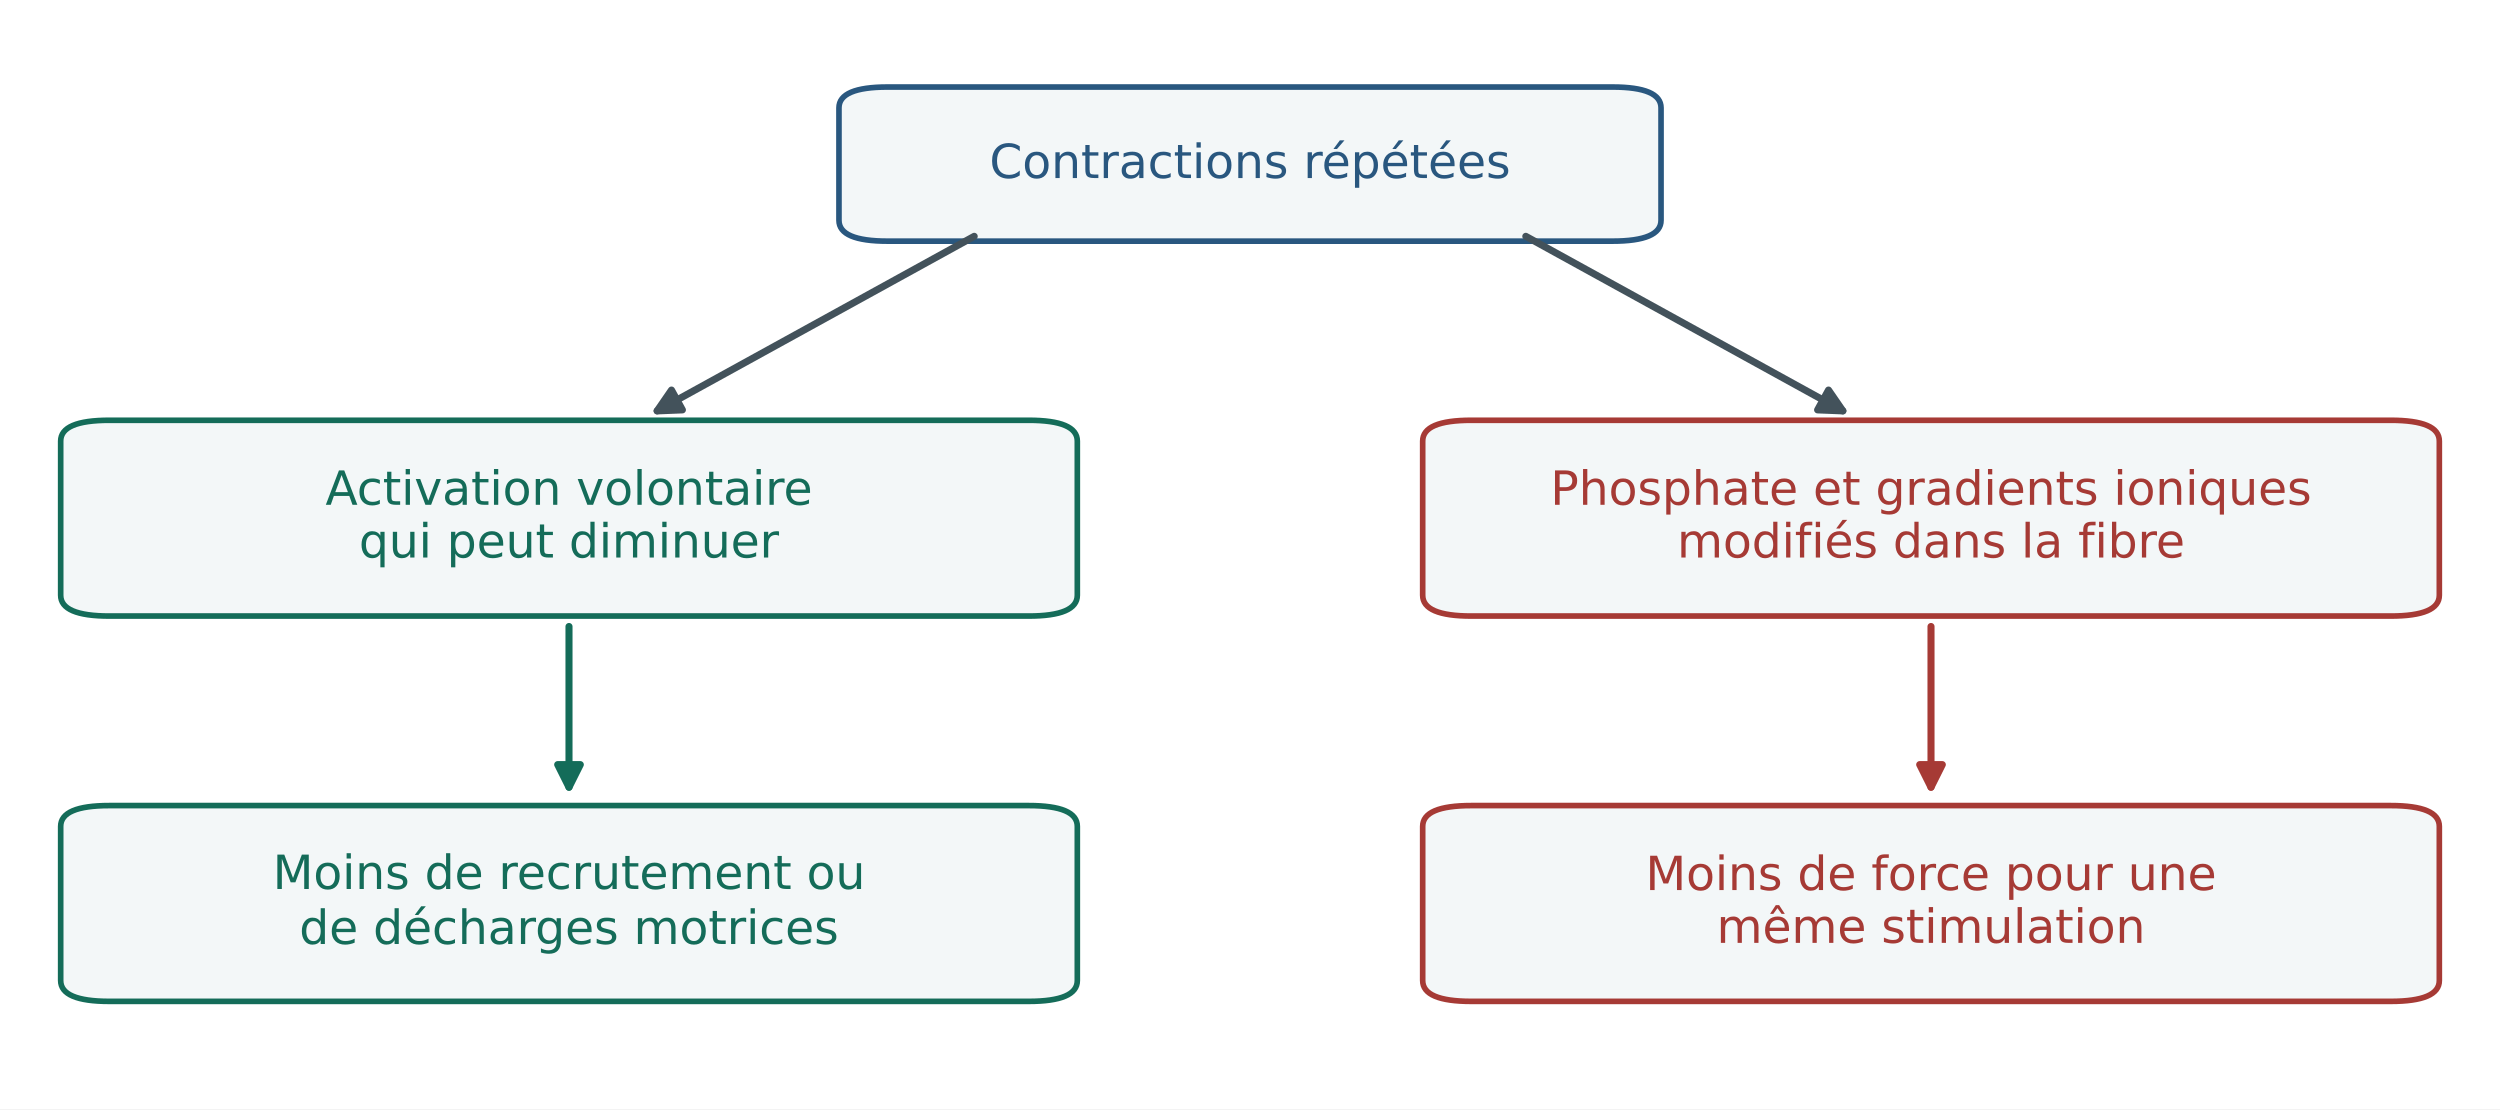
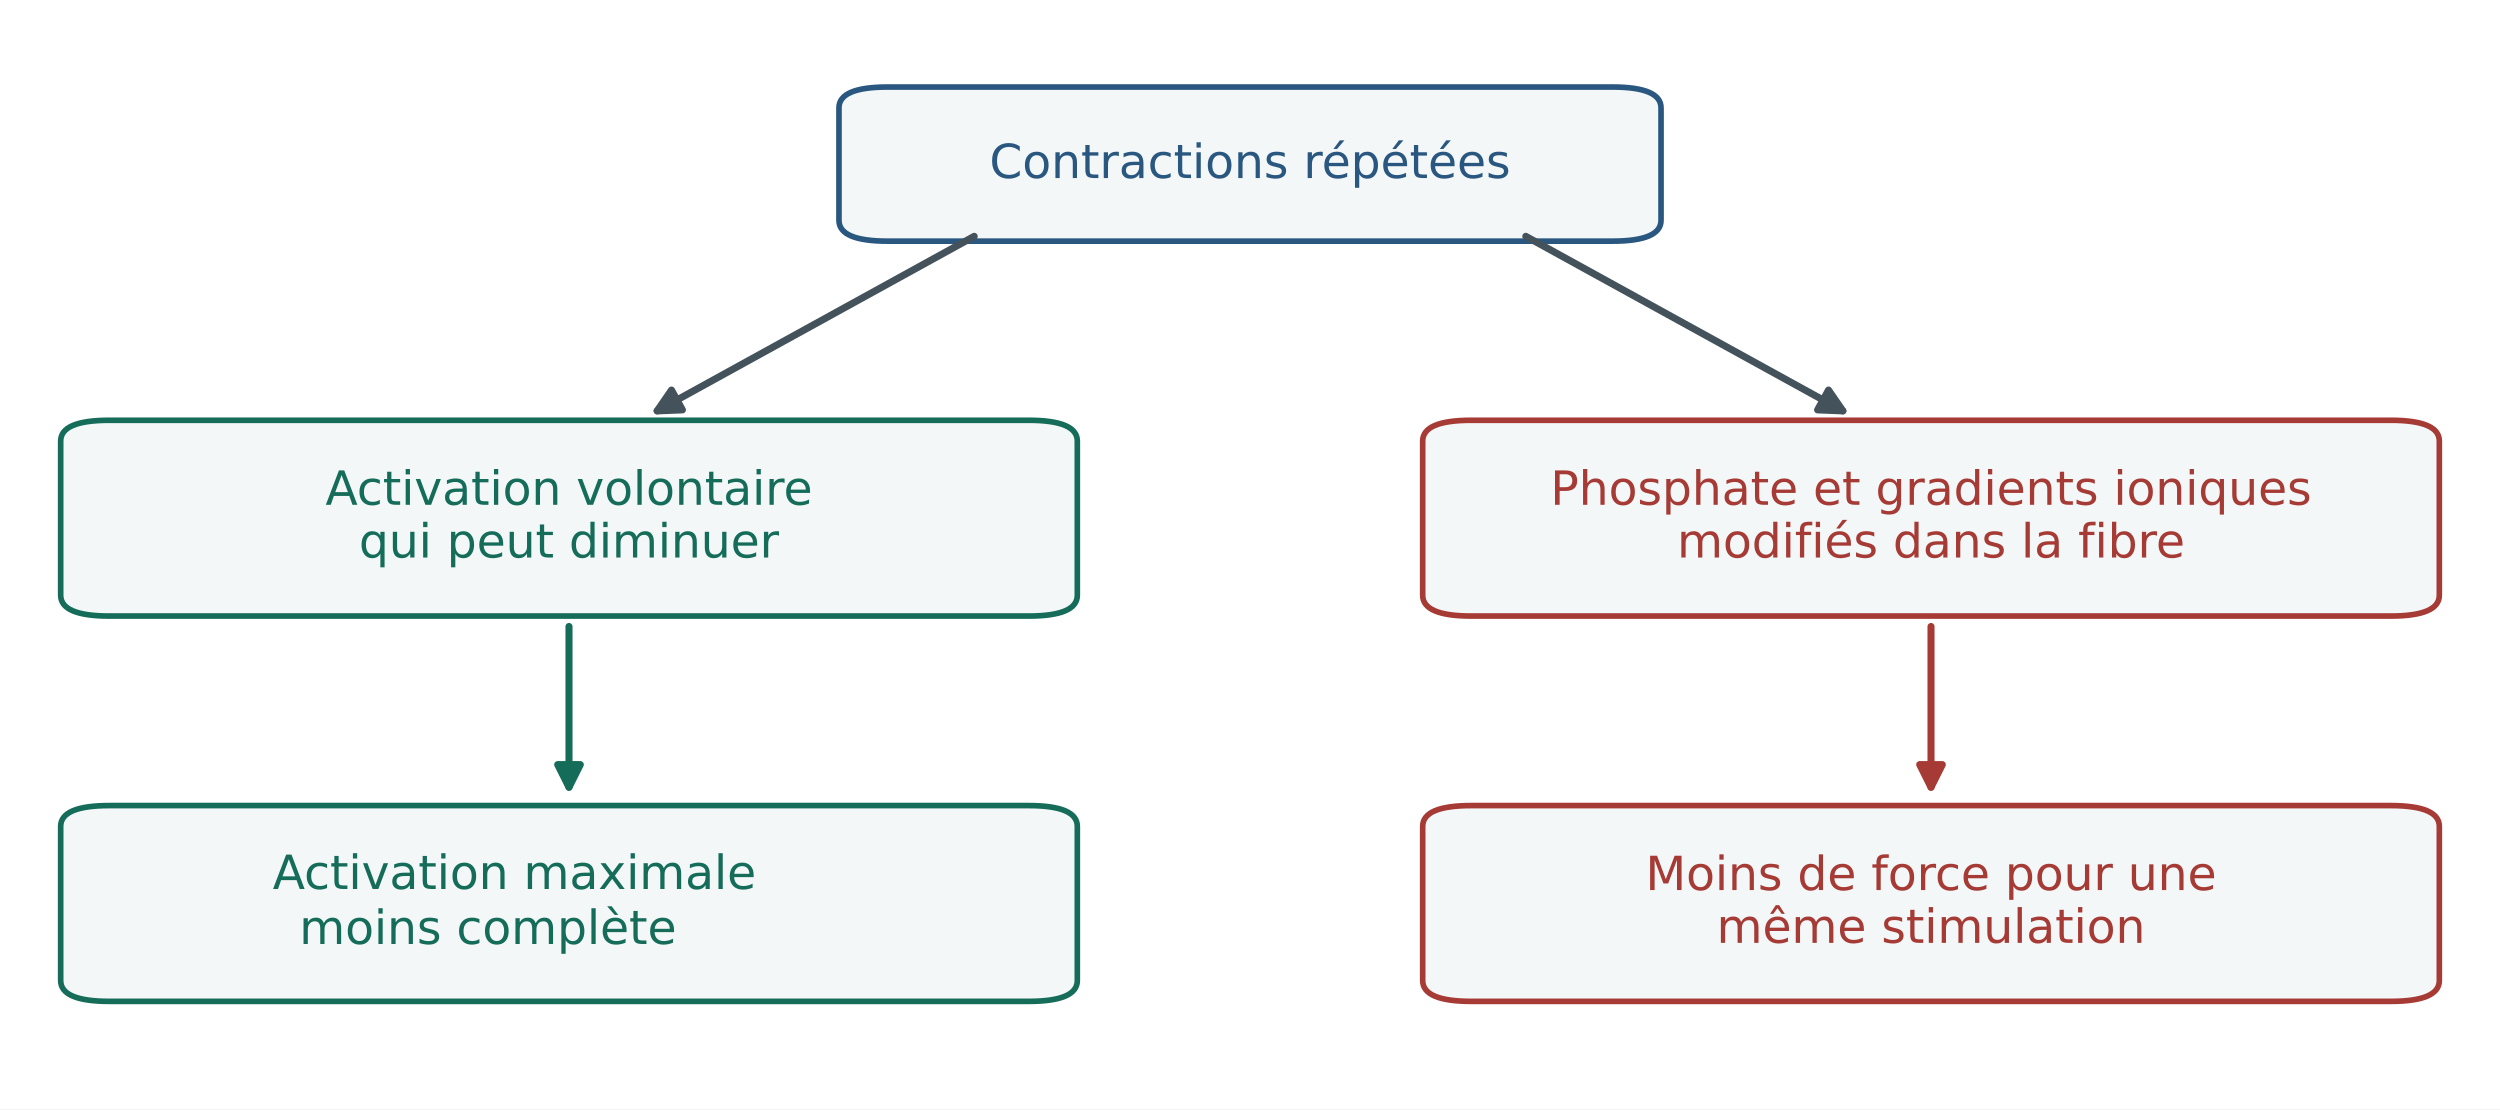
<svg xmlns="http://www.w3.org/2000/svg" width="530.64pt" height="235.44pt" viewBox="0 0 530.64 235.44" version="1.1">
  <defs>
    <style type="text/css">*{stroke-linejoin: round; stroke-linecap: butt}</style>
  </defs>
  <g id="figure_1">
    <g id="patch_1">
      <path d="M 0 235.44 L 530.64 235.44 L 530.64 0 L 0 0 z " style="fill: #ffffff" />
    </g>
    <g id="axes_1">
      <g id="patch_2">
        <path d="M 188.4 51.187 L 342.24 51.187 Q 352.565 51.187 352.565 46.766 L 352.565 22.894 Q 352.565 18.473 342.24 18.473 L 188.4 18.473 Q 178.075 18.473 178.075 22.894 L 178.075 46.766 Q 178.075 51.187 188.4 51.187 z " clip-path="url(#p0e61e04a03)" style="fill: #f3f7f8; stroke: #29577f; stroke-width: 1.2; stroke-linejoin: miter" />
      </g>
      <g id="patch_3">
        <path d="M 23.203 130.761 L 218.342 130.761 Q 228.667 130.761 228.667 126.341 L 228.667 93.627 Q 228.667 89.206 218.342 89.206 L 23.203 89.206 Q 12.879 89.206 12.879 93.627 L 12.879 126.341 Q 12.879 130.761 23.203 130.761 z " clip-path="url(#p0e61e04a03)" style="fill: #f3f7f8; stroke: #146c59; stroke-width: 1.2; stroke-linejoin: miter" />
      </g>
      <g id="patch_4">
        <path d="M 312.298 130.761 L 507.437 130.761 Q 517.761 130.761 517.761 126.341 L 517.761 93.627 Q 517.761 89.206 507.437 89.206 L 312.298 89.206 Q 301.973 89.206 301.973 93.627 L 301.973 126.341 Q 301.973 130.761 312.298 130.761 z " clip-path="url(#p0e61e04a03)" style="fill: #f3f7f8; stroke: #a63a35; stroke-width: 1.2; stroke-linejoin: miter" />
      </g>
      <g id="patch_5">
        <path d="M 23.203 212.546 L 218.342 212.546 Q 228.667 212.546 228.667 208.125 L 228.667 175.411 Q 228.667 170.991 218.342 170.991 L 23.203 170.991 Q 12.879 170.991 12.879 175.411 L 12.879 208.125 Q 12.879 212.546 23.203 212.546 z " clip-path="url(#p0e61e04a03)" style="fill: #f3f7f8; stroke: #146c59; stroke-width: 1.2; stroke-linejoin: miter" />
      </g>
      <g id="patch_6">
        <path d="M 312.298 212.546 L 507.437 212.546 Q 517.761 212.546 517.761 208.125 L 517.761 175.411 Q 517.761 170.991 507.437 170.991 L 312.298 170.991 Q 301.973 170.991 301.973 175.411 L 301.973 208.125 Q 301.973 212.546 312.298 212.546 z " clip-path="url(#p0e61e04a03)" style="fill: #f3f7f8; stroke: #a63a35; stroke-width: 1.2; stroke-linejoin: miter" />
      </g>
      <g id="patch_7">
        <path d="M 206.78 50.163 Q 172.396 69.092 139.481 87.212 " clip-path="url(#p0e61e04a03)" style="fill: none; stroke: #43525b; stroke-width: 1.5; stroke-linecap: round" />
        <path d="M 144.843 86.999 L 139.481 87.212 L 142.528 82.794 z " clip-path="url(#p0e61e04a03)" style="fill: #43525b; stroke: #43525b; stroke-width: 1.5; stroke-linecap: round" />
      </g>
      <g id="patch_8">
        <path d="M 323.86 50.163 Q 358.244 69.092 391.159 87.212 " clip-path="url(#p0e61e04a03)" style="fill: none; stroke: #43525b; stroke-width: 1.5; stroke-linecap: round" />
        <path d="M 388.112 82.794 L 391.159 87.212 L 385.797 86.999 z " clip-path="url(#p0e61e04a03)" style="fill: #43525b; stroke: #43525b; stroke-width: 1.5; stroke-linecap: round" />
      </g>
      <g id="patch_9">
        <path d="M 120.773 132.979 Q 120.773 150.875 120.773 167.095 " clip-path="url(#p0e61e04a03)" style="fill: none; stroke: #146c59; stroke-width: 1.5; stroke-linecap: round" />
        <path d="M 123.173 162.295 L 120.773 167.095 L 118.373 162.295 z " clip-path="url(#p0e61e04a03)" style="fill: #146c59; stroke: #146c59; stroke-width: 1.5; stroke-linecap: round" />
      </g>
      <g id="patch_10">
        <path d="M 409.867 132.979 Q 409.867 150.875 409.867 167.095 " clip-path="url(#p0e61e04a03)" style="fill: none; stroke: #a63a35; stroke-width: 1.5; stroke-linecap: round" />
        <path d="M 412.267 162.295 L 409.867 167.095 L 407.467 162.295 z " clip-path="url(#p0e61e04a03)" style="fill: #a63a35; stroke: #a63a35; stroke-width: 1.5; stroke-linecap: round" />
      </g>
      <g id="text_1">
        <text style="font-size: 10px; font-family: 'DejaVu Sans'; text-anchor: middle; fill: #29577f" x="265.32" y="37.789" transform="rotate(-0 265.32 37.78937)">Contractions répétées</text>
      </g>
      <g id="text_2">
        <text style="font-size: 10px; font-family: 'DejaVu Sans'; fill: #146c59" transform="translate(69.08296 107.1441)">Activation volontaire</text>
        <text style="font-size: 10px; font-family: 'DejaVu Sans'; fill: #146c59" transform="translate(76.19077 118.3419)">qui peut diminuer</text>
      </g>
      <g id="text_3">
        <text style="font-size: 10px; font-family: 'DejaVu Sans'; fill: #a63a35" transform="translate(329.0742 107.1441)">Phosphate et gradients ioniques</text>
        <text style="font-size: 10px; font-family: 'DejaVu Sans'; fill: #a63a35" transform="translate(355.9688 118.3419)">modifiés dans la fibre</text>
      </g>
      <g id="text_4">
-         <text style="font-size: 10px; font-family: 'DejaVu Sans'; fill: #146c59" transform="translate(57.8853 188.6889)">Moins de recrutement ou</text>
-         <text style="font-size: 10px; font-family: 'DejaVu Sans'; fill: #146c59" transform="translate(63.5228 200.3667)">de décharges motrices</text>
+         <text style="font-size: 10px; font-family: 'DejaVu Sans'; fill: #146c59" transform="translate(57.8853 188.6889)">Activation maximale</text>
+         <text style="font-size: 10px; font-family: 'DejaVu Sans'; fill: #146c59" transform="translate(63.5228 200.3667)">moins complète</text>
      </g>
      <g id="text_5">
        <text style="font-size: 10px; font-family: 'DejaVu Sans'; fill: #a63a35" transform="translate(349.2641 188.9289)">Moins de force pour une</text>
        <text style="font-size: 10px; font-family: 'DejaVu Sans'; fill: #a63a35" transform="translate(364.361 200.1267)">même stimulation</text>
      </g>
    </g>
  </g>
  <defs>
    <clipPath id="p0e61e04a03">
      <rect x="7.2" y="7.2" width="516.24" height="221.04" />
    </clipPath>
  </defs>
</svg>
